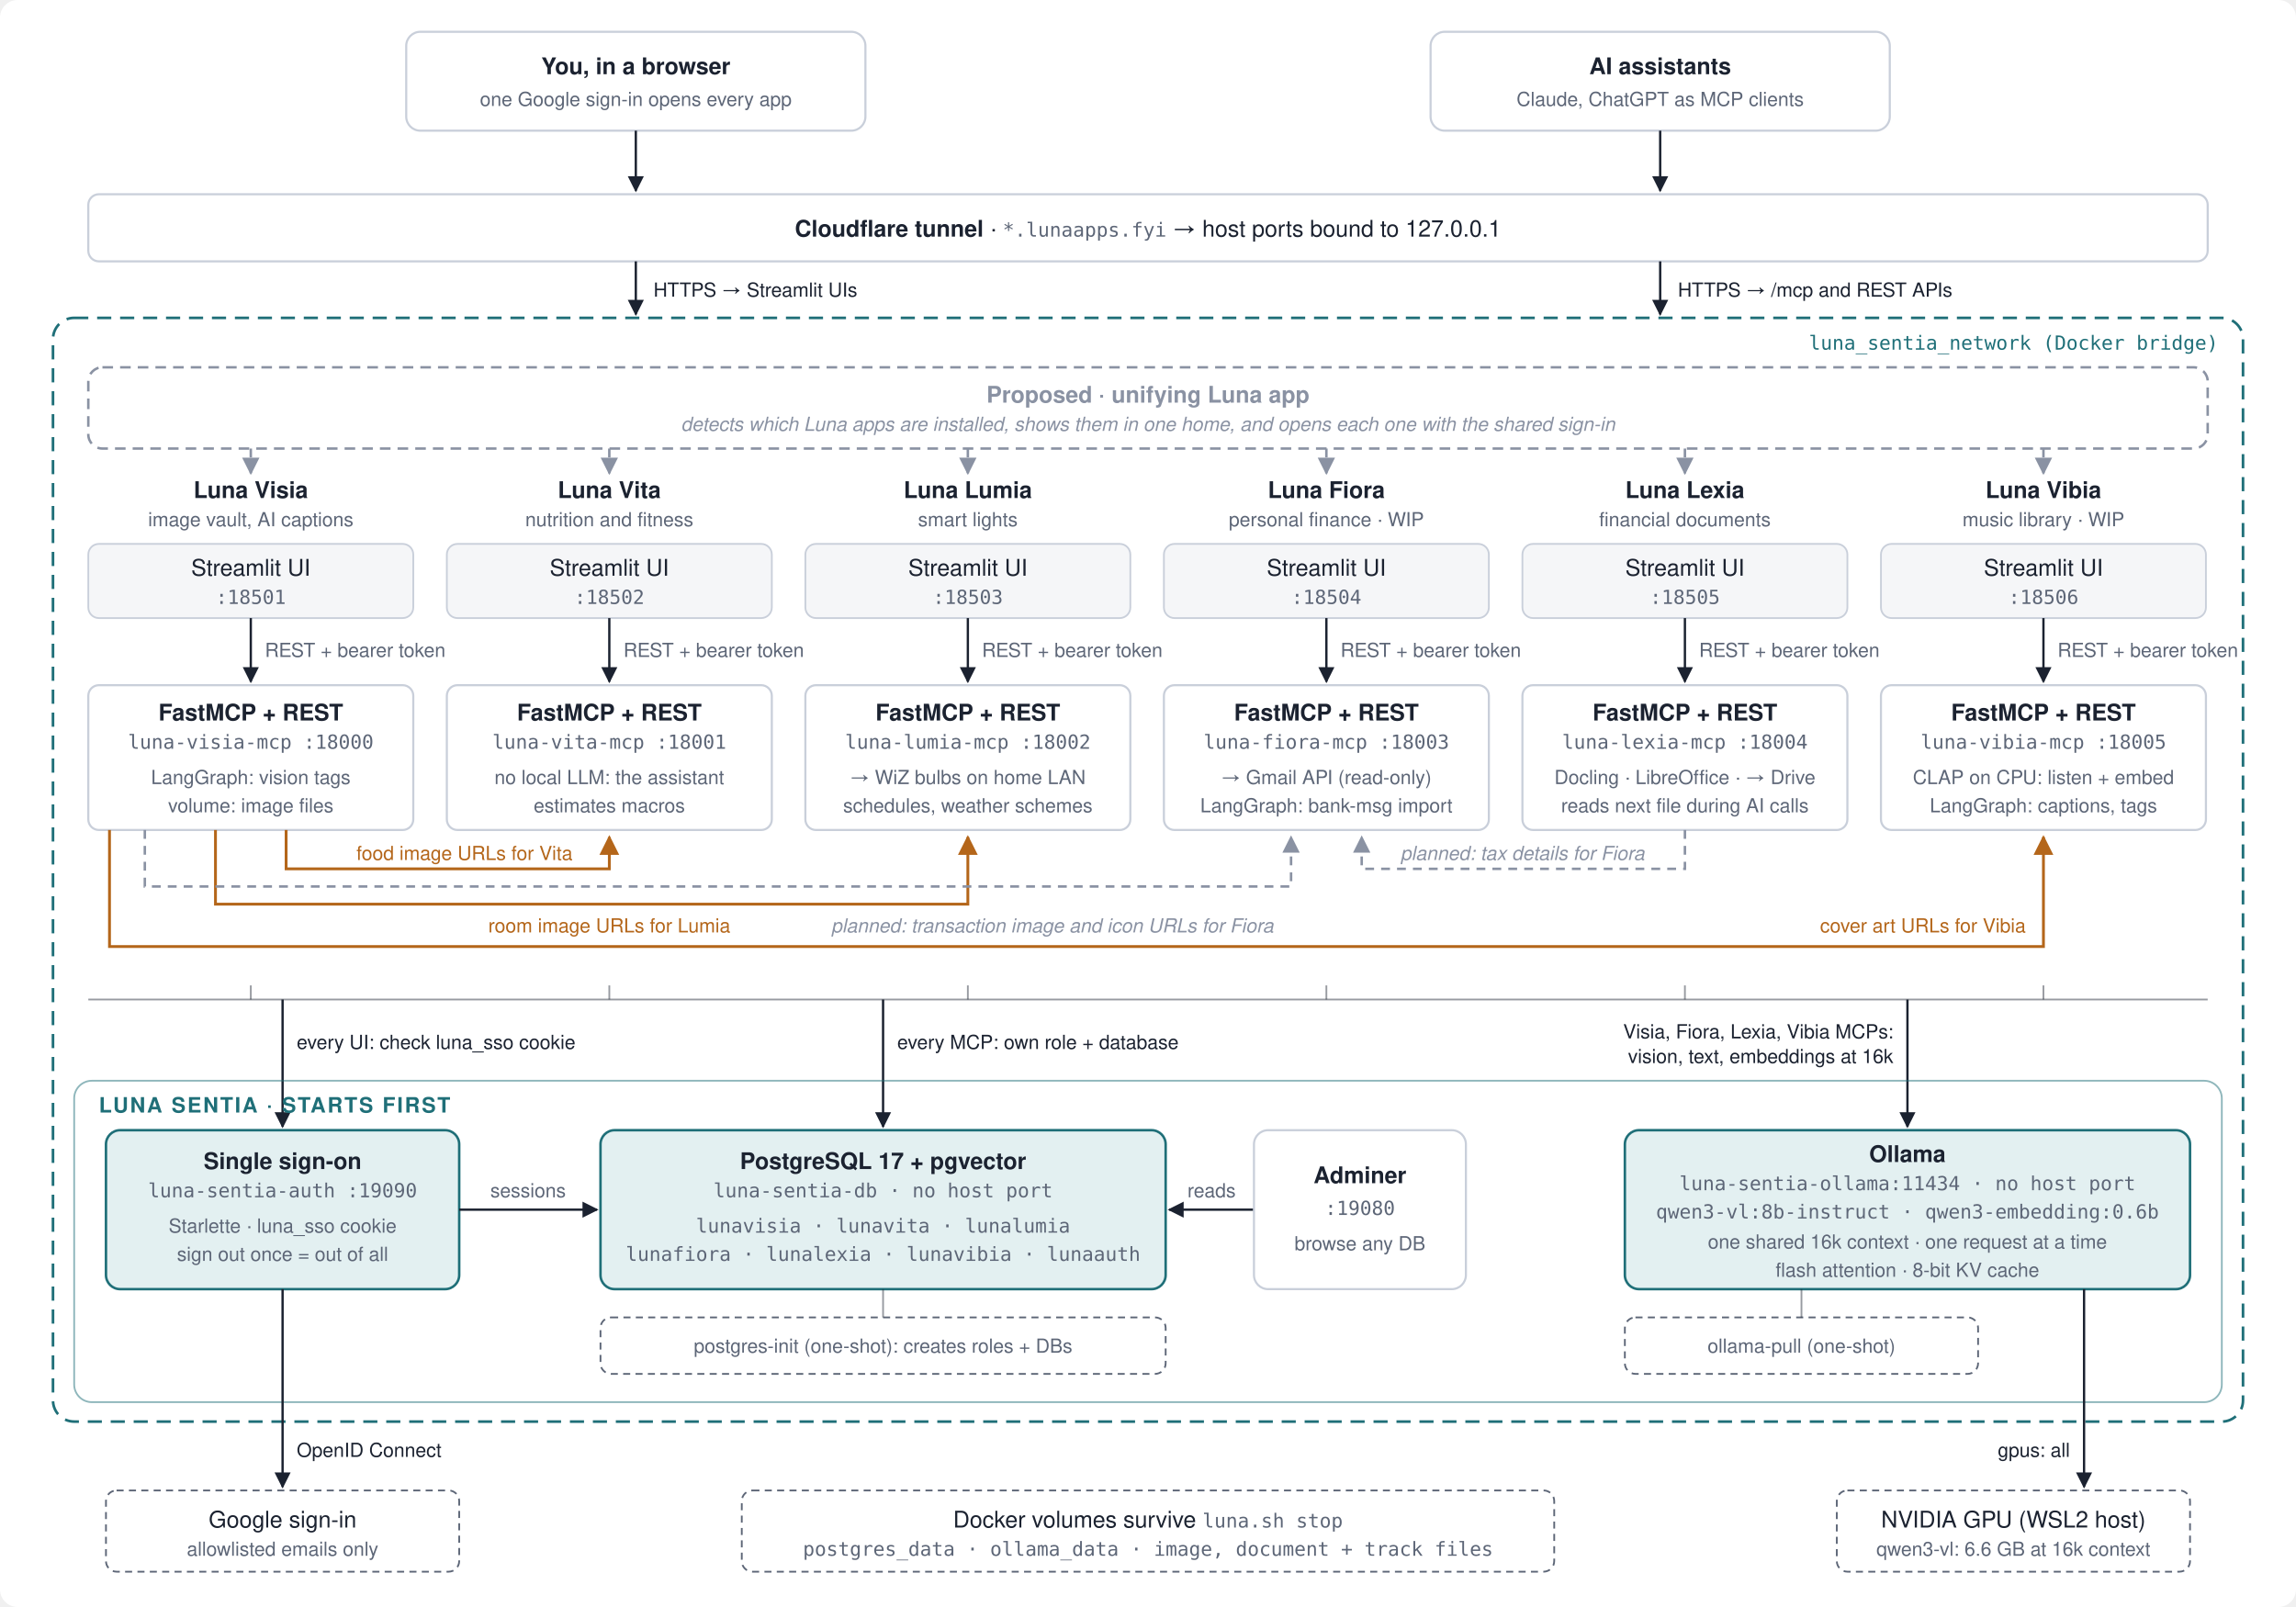
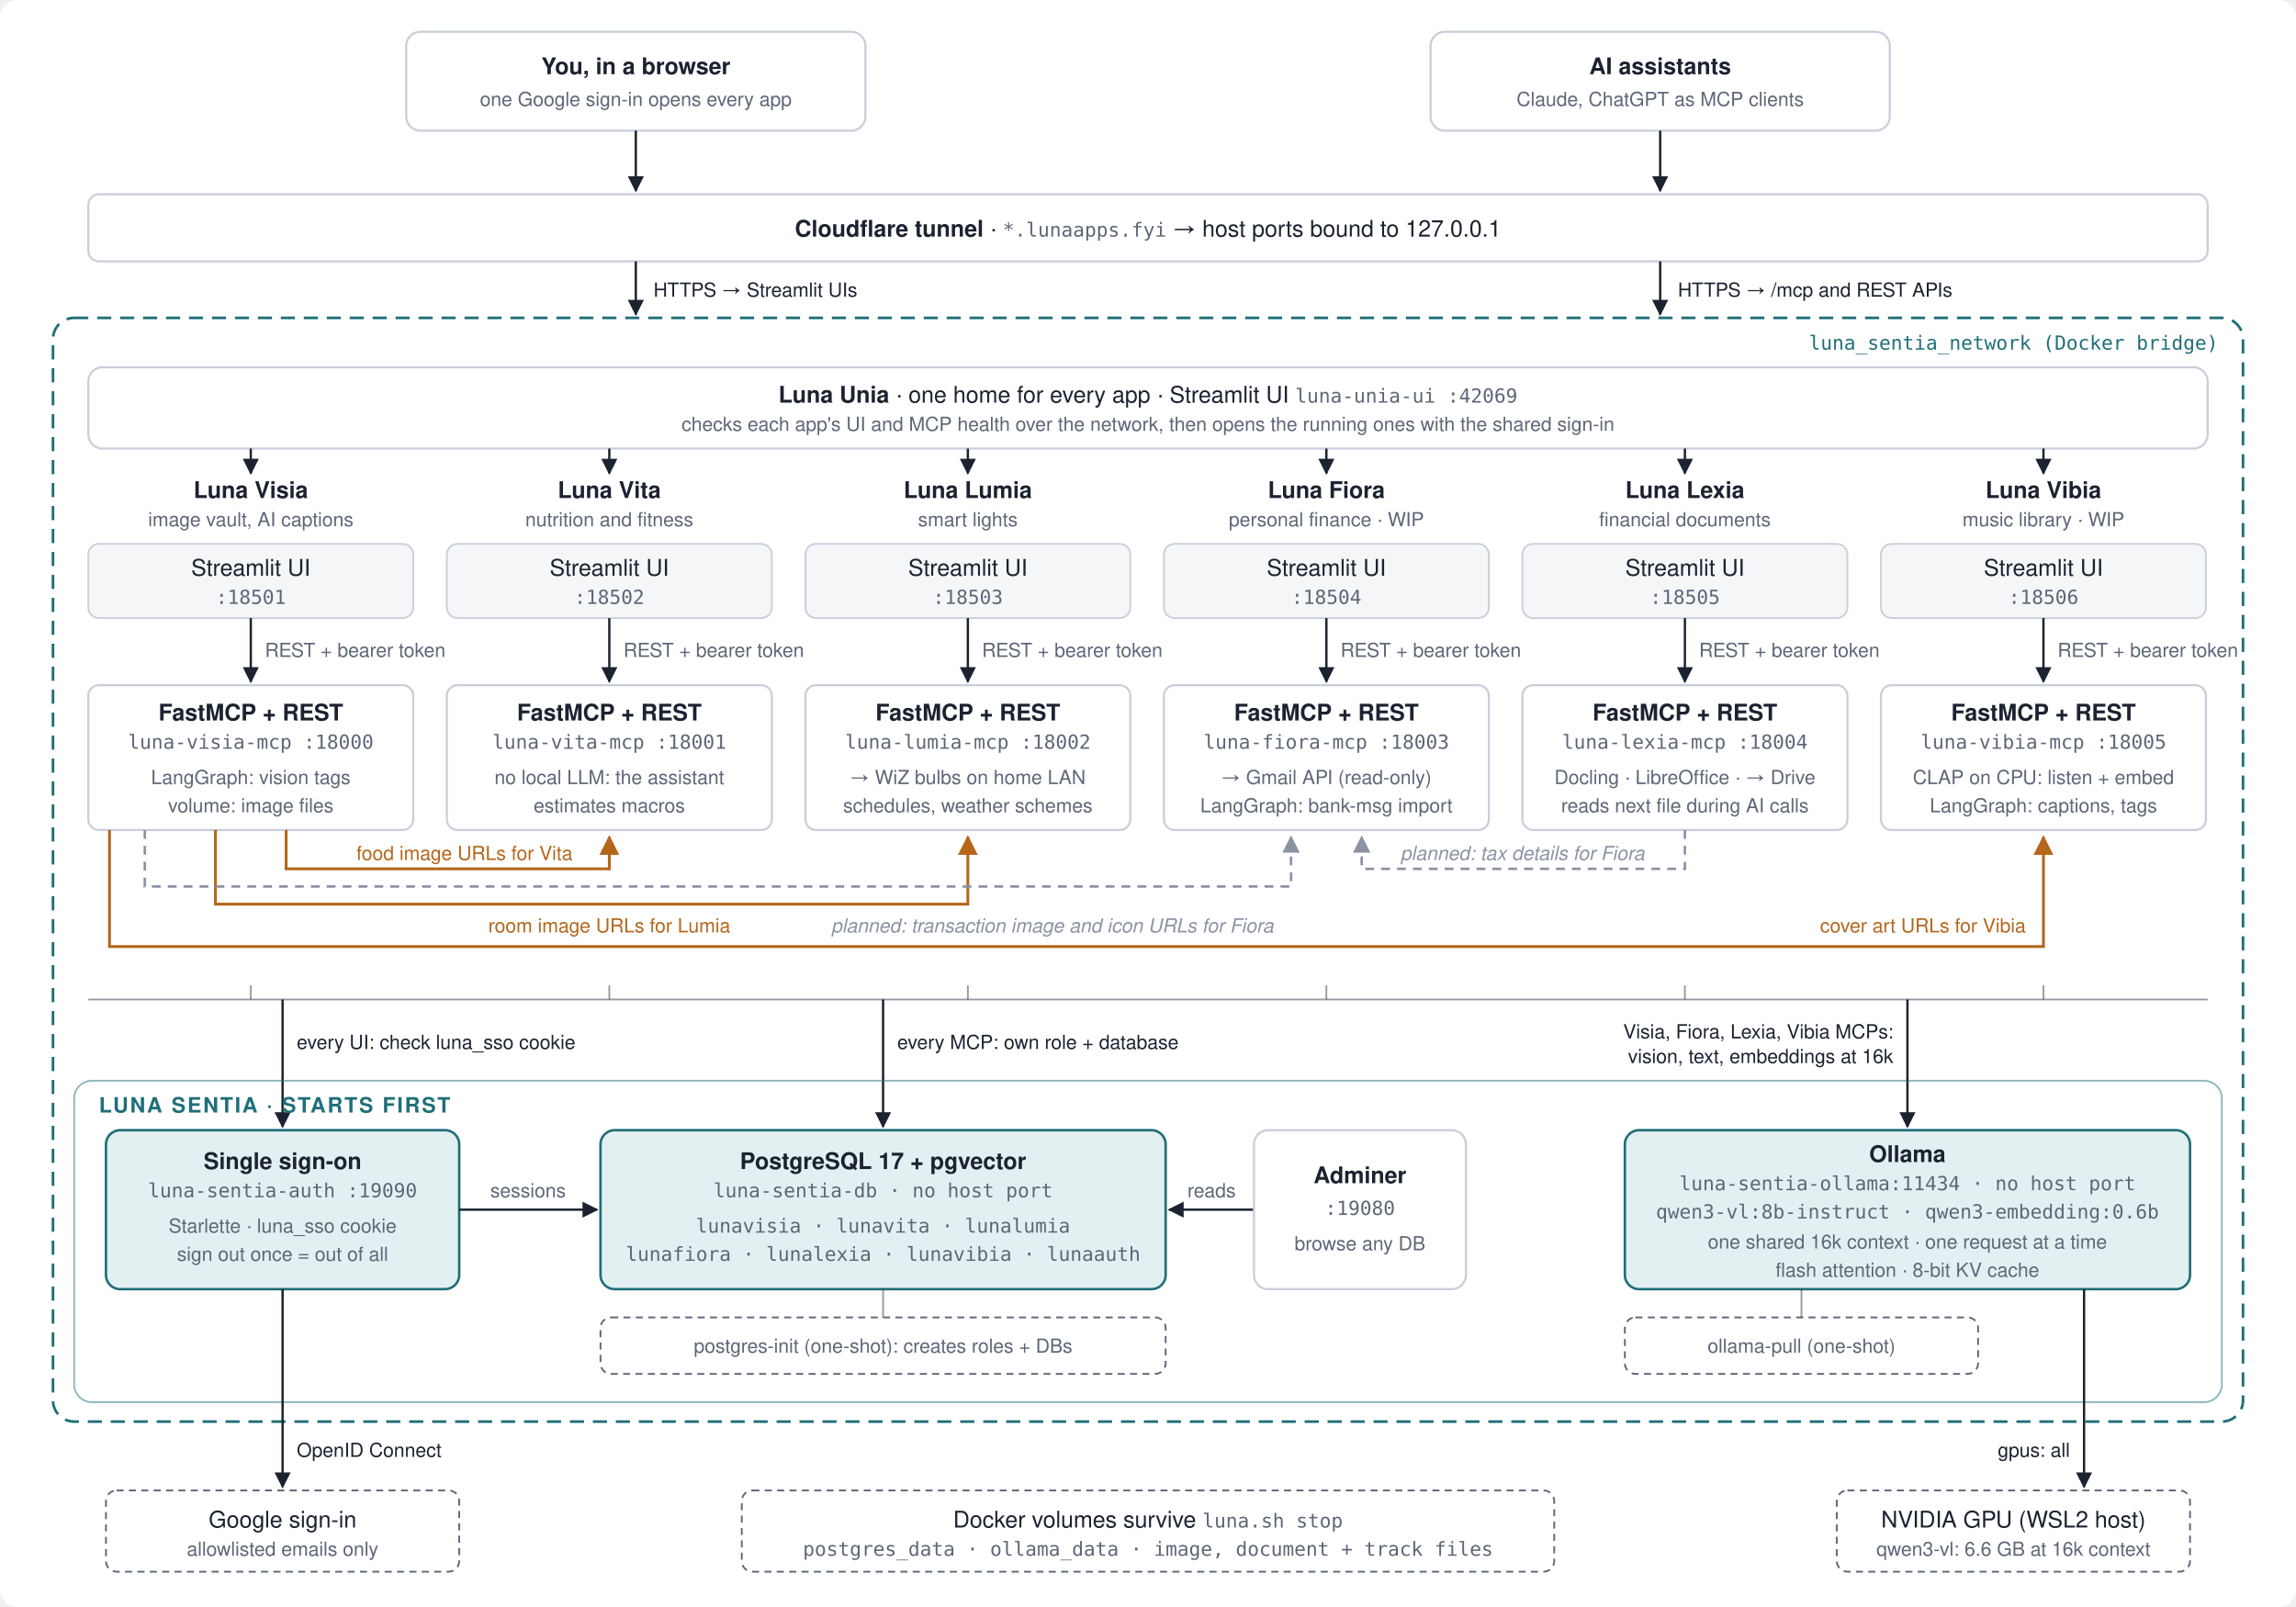
- <svg xmlns="http://www.w3.org/2000/svg" viewBox="0 0 1300 910" width="1300" height="910" role="img" aria-label="Clients reach six Luna apps through a Cloudflare tunnel. A proposed unifying app would detect which Luna apps are installed and open each one from a single home. Every app runs a Streamlit UI and a FastMCP service on the shared luna_sentia_network, and relies on Luna Sentia for sign-on, PostgreSQL and Ollama. Every app asks Ollama for the same 16k context, so they share one loaded copy of Qwen3-VL.">
+ <svg xmlns="http://www.w3.org/2000/svg" viewBox="0 0 1300 910" width="1300" height="910" role="img" aria-label="Clients reach six Luna apps through a Cloudflare tunnel. Luna Unia, one home page, checks which Luna apps are running and opens each one with the shared sign-in. Every app runs a Streamlit UI and a FastMCP service on the shared luna_sentia_network, and relies on Luna Sentia for sign-on, PostgreSQL and Ollama. Every app asks Ollama for the same 16k context, so they share one loaded copy of Qwen3-VL.">
  <style>
svg{font-family:-apple-system,"Segoe UI",Helvetica,Arial,sans-serif}
.b{font-weight:600}.m{font-family:ui-monospace,SFMono-Regular,Menlo,Consolas,monospace;font-size:11px}
.bg{fill:#ffffff}.hc{fill:#1b2230}.hl{fill:#b4661a}.hp{fill:#8a92a3}
.box{fill:#ffffff;stroke:#c9cfda;stroke-width:1.2}.app{fill:#f5f6f8;stroke:#c9cfda}
.core{fill:#e3f0f1;stroke:#1f6f78;stroke-width:1.4}.ext{fill:none;stroke:#5d6677;stroke-dasharray:4 3}
- .prop{fill:none;stroke:#8a92a3;stroke-width:1.4;stroke-dasharray:6 4}
.net{fill:none;stroke:#1f6f78;stroke-width:1.5;stroke-dasharray:8 5}.zone{fill:none;stroke:#1f6f78;stroke-opacity:.5}
.arrow{stroke:#1b2230;stroke-width:1.3;fill:none}.rule,.rule line{stroke:#1b2230;stroke-opacity:.45}
.xlink{stroke:#b4661a;stroke-width:1.6;fill:none}.plan{stroke:#8a92a3;stroke-width:1.4;fill:none;stroke-dasharray:5 4}
.t{fill:#1b2230;font-size:13px}.s{fill:#5d6677;font-size:11px}.m{fill:#5d6677}.mc{fill:#1f6f78}
.lbl{fill:#1b2230;font-size:11px}.lk{fill:#b4661a;font-size:11px;font-weight:500}.pl{fill:#8a92a3;font-size:11px;font-style:italic}
- .pt{fill:#8a92a3;font-size:13px;font-weight:600}
.ct{fill:#1f6f78;font-size:12px;font-weight:600;letter-spacing:.08em}
@media (prefers-color-scheme:dark){
.bg{fill:#1a2029}.hc{fill:#e4e8ef}.hl{fill:#e3a35f}.hp{fill:#78819a}
.box{fill:#1a2029;stroke:#343d4b;stroke-width:1.2}.app{fill:#11151c;stroke:#343d4b}
.core{fill:#17303a;stroke:#5fb8c1;stroke-width:1.4}.ext{fill:none;stroke:#98a2b3;stroke-dasharray:4 3}
- .prop{fill:none;stroke:#78819a;stroke-width:1.4;stroke-dasharray:6 4}
.net{fill:none;stroke:#5fb8c1;stroke-width:1.5;stroke-dasharray:8 5}.zone{fill:none;stroke:#5fb8c1;stroke-opacity:.5}
.arrow{stroke:#e4e8ef;stroke-width:1.3;fill:none}.rule,.rule line{stroke:#e4e8ef;stroke-opacity:.45}
.xlink{stroke:#e3a35f;stroke-width:1.6;fill:none}.plan{stroke:#78819a;stroke-width:1.4;fill:none;stroke-dasharray:5 4}
.t{fill:#e4e8ef;font-size:13px}.s{fill:#98a2b3;font-size:11px}.m{fill:#98a2b3}.mc{fill:#5fb8c1}
.lbl{fill:#e4e8ef;font-size:11px}.lk{fill:#e3a35f;font-size:11px;font-weight:500}.pl{fill:#78819a;font-size:11px;font-style:italic}
- .pt{fill:#78819a;font-size:13px;font-weight:600}
.ct{fill:#5fb8c1;font-size:12px;font-weight:600;letter-spacing:.08em}
}
</style>
  <rect class="bg" x="0" y="0" width="1300" height="910" rx="10" />
  <defs>
    <marker id="ah" viewBox="0 0 10 10" refX="9" refY="5" markerWidth="7" markerHeight="7" orient="auto-start-reverse">
      <path d="M0,0 L10,5 L0,10 z" class="hc" />
    </marker>
    <marker id="ahl" viewBox="0 0 10 10" refX="9" refY="5" markerWidth="7" markerHeight="7" orient="auto-start-reverse">
      <path d="M0,0 L10,5 L0,10 z" class="hl" />
    </marker>
    <marker id="ahp" viewBox="0 0 10 10" refX="9" refY="5" markerWidth="7" markerHeight="7" orient="auto-start-reverse">
      <path d="M0,0 L10,5 L0,10 z" class="hp" />
    </marker>
  </defs>
  <rect class="box" x="230" y="18" width="260" height="56" rx="8" />
  <text class="t b" x="360" y="42" text-anchor="middle">You, in a browser</text>
  <text class="s" x="360" y="60" text-anchor="middle">one Google sign-in opens every app</text>
  <rect class="box" x="810" y="18" width="260" height="56" rx="8" />
  <text class="t b" x="940" y="42" text-anchor="middle">AI assistants</text>
  <text class="s" x="940" y="60" text-anchor="middle">Claude, ChatGPT as MCP clients</text>
  <line class="arrow" x1="360" y1="74" x2="360" y2="108" marker-end="url(#ah)" />
  <line class="arrow" x1="940" y1="74" x2="940" y2="108" marker-end="url(#ah)" />
  <rect class="box" x="50" y="110" width="1200" height="38" rx="6" />
  <text class="t" x="650" y="134" text-anchor="middle">
    <tspan class="b">Cloudflare tunnel</tspan> · <tspan class="m">*.lunaapps.fyi</tspan> → host ports bound to 127.0.0.1</text>
  <line class="arrow" x1="360" y1="148" x2="360" y2="178" marker-end="url(#ah)" />
  <text class="lbl" x="370" y="168">HTTPS → Streamlit UIs</text>
  <line class="arrow" x1="940" y1="148" x2="940" y2="178" marker-end="url(#ah)" />
  <text class="lbl" x="950" y="168">HTTPS → /mcp and REST APIs</text>
  <rect class="net" x="30" y="180" width="1240" height="625" rx="12" />
  <text class="m mc" x="1256" y="198" text-anchor="end">luna_sentia_network (Docker bridge)</text>
-   <rect class="prop" x="50" y="208" width="1200" height="46" rx="8" />
-   <text class="pt" x="650" y="228" text-anchor="middle">Proposed · unifying Luna app</text>
-   <text class="pl" x="650" y="244" text-anchor="middle">detects which Luna apps are installed, shows them in one home, and opens each one with the shared sign-in</text>
-   <g>
-     <line class="plan" x1="142" y1="254" x2="142" y2="268" marker-end="url(#ahp)" />
-     <line class="plan" x1="345" y1="254" x2="345" y2="268" marker-end="url(#ahp)" />
-     <line class="plan" x1="548" y1="254" x2="548" y2="268" marker-end="url(#ahp)" />
-     <line class="plan" x1="751" y1="254" x2="751" y2="268" marker-end="url(#ahp)" />
-     <line class="plan" x1="954" y1="254" x2="954" y2="268" marker-end="url(#ahp)" />
-     <line class="plan" x1="1157" y1="254" x2="1157" y2="268" marker-end="url(#ahp)" />
+   <rect class="box" x="50" y="208" width="1200" height="46" rx="8" />
+   <text class="t" x="650" y="228" text-anchor="middle">
+     <tspan class="b">Luna Unia</tspan> · one home for every app · Streamlit UI <tspan class="m">luna-unia-ui :42069</tspan>
+   </text>
+   <text class="s" x="650" y="244" text-anchor="middle">checks each app's UI and MCP health over the network, then opens the running ones with the shared sign-in</text>
+   <g>
+     <line class="arrow" x1="142" y1="254" x2="142" y2="268" marker-end="url(#ah)" />
+     <line class="arrow" x1="345" y1="254" x2="345" y2="268" marker-end="url(#ah)" />
+     <line class="arrow" x1="548" y1="254" x2="548" y2="268" marker-end="url(#ah)" />
+     <line class="arrow" x1="751" y1="254" x2="751" y2="268" marker-end="url(#ah)" />
+     <line class="arrow" x1="954" y1="254" x2="954" y2="268" marker-end="url(#ah)" />
+     <line class="arrow" x1="1157" y1="254" x2="1157" y2="268" marker-end="url(#ah)" />
  </g>
  <g>
    <text class="t b" x="142" y="282" text-anchor="middle">Luna Visia</text>
    <text class="s" x="142" y="298" text-anchor="middle">image vault, AI captions</text>
    <text class="t b" x="345" y="282" text-anchor="middle">Luna Vita</text>
    <text class="s" x="345" y="298" text-anchor="middle">nutrition and fitness</text>
    <text class="t b" x="548" y="282" text-anchor="middle">Luna Lumia</text>
    <text class="s" x="548" y="298" text-anchor="middle">smart lights</text>
    <text class="t b" x="751" y="282" text-anchor="middle">Luna Fiora</text>
    <text class="s" x="751" y="298" text-anchor="middle">personal finance · WIP</text>
    <text class="t b" x="954" y="282" text-anchor="middle">Luna Lexia</text>
    <text class="s" x="954" y="298" text-anchor="middle">financial documents</text>
    <text class="t b" x="1157" y="282" text-anchor="middle">Luna Vibia</text>
    <text class="s" x="1157" y="298" text-anchor="middle">music library · WIP</text>
  </g>
  <g>
    <rect class="app" x="50" y="308" width="184" height="42" rx="6" />
    <rect class="app" x="253" y="308" width="184" height="42" rx="6" />
    <rect class="app" x="456" y="308" width="184" height="42" rx="6" />
    <rect class="app" x="659" y="308" width="184" height="42" rx="6" />
    <rect class="app" x="862" y="308" width="184" height="42" rx="6" />
    <rect class="app" x="1065" y="308" width="184" height="42" rx="6" />
    <text class="t" x="142" y="326" text-anchor="middle">Streamlit UI</text>
    <text class="m" x="142" y="342" text-anchor="middle">:18501</text>
    <text class="t" x="345" y="326" text-anchor="middle">Streamlit UI</text>
    <text class="m" x="345" y="342" text-anchor="middle">:18502</text>
    <text class="t" x="548" y="326" text-anchor="middle">Streamlit UI</text>
    <text class="m" x="548" y="342" text-anchor="middle">:18503</text>
    <text class="t" x="751" y="326" text-anchor="middle">Streamlit UI</text>
    <text class="m" x="751" y="342" text-anchor="middle">:18504</text>
    <text class="t" x="954" y="326" text-anchor="middle">Streamlit UI</text>
    <text class="m" x="954" y="342" text-anchor="middle">:18505</text>
    <text class="t" x="1157" y="326" text-anchor="middle">Streamlit UI</text>
    <text class="m" x="1157" y="342" text-anchor="middle">:18506</text>
  </g>
  <g>
    <line class="arrow" x1="142" y1="350" x2="142" y2="386" marker-end="url(#ah)" />
    <line class="arrow" x1="345" y1="350" x2="345" y2="386" marker-end="url(#ah)" />
    <line class="arrow" x1="548" y1="350" x2="548" y2="386" marker-end="url(#ah)" />
    <line class="arrow" x1="751" y1="350" x2="751" y2="386" marker-end="url(#ah)" />
    <line class="arrow" x1="954" y1="350" x2="954" y2="386" marker-end="url(#ah)" />
    <line class="arrow" x1="1157" y1="350" x2="1157" y2="386" marker-end="url(#ah)" />
    <text class="s" x="150" y="372">REST + bearer token</text>
    <text class="s" x="353" y="372">REST + bearer token</text>
    <text class="s" x="556" y="372">REST + bearer token</text>
    <text class="s" x="759" y="372">REST + bearer token</text>
    <text class="s" x="962" y="372">REST + bearer token</text>
    <text class="s" x="1165" y="372">REST + bearer token</text>
  </g>
  <g>
    <rect class="box" x="50" y="388" width="184" height="82" rx="6" />
    <rect class="box" x="253" y="388" width="184" height="82" rx="6" />
    <rect class="box" x="456" y="388" width="184" height="82" rx="6" />
    <rect class="box" x="659" y="388" width="184" height="82" rx="6" />
    <rect class="box" x="862" y="388" width="184" height="82" rx="6" />
    <rect class="box" x="1065" y="388" width="184" height="82" rx="6" />
    <text class="t b" x="142" y="408" text-anchor="middle">FastMCP + REST</text>
    <text class="m" x="142" y="424" text-anchor="middle">luna-visia-mcp :18000</text>
    <text class="s" x="142" y="444" text-anchor="middle">LangGraph: vision tags</text>
    <text class="s" x="142" y="460" text-anchor="middle">volume: image files</text>
    <text class="t b" x="345" y="408" text-anchor="middle">FastMCP + REST</text>
    <text class="m" x="345" y="424" text-anchor="middle">luna-vita-mcp :18001</text>
    <text class="s" x="345" y="444" text-anchor="middle">no local LLM: the assistant</text>
    <text class="s" x="345" y="460" text-anchor="middle">estimates macros</text>
    <text class="t b" x="548" y="408" text-anchor="middle">FastMCP + REST</text>
    <text class="m" x="548" y="424" text-anchor="middle">luna-lumia-mcp :18002</text>
    <text class="s" x="548" y="444" text-anchor="middle">→ WiZ bulbs on home LAN</text>
    <text class="s" x="548" y="460" text-anchor="middle">schedules, weather schemes</text>
    <text class="t b" x="751" y="408" text-anchor="middle">FastMCP + REST</text>
    <text class="m" x="751" y="424" text-anchor="middle">luna-fiora-mcp :18003</text>
    <text class="s" x="751" y="444" text-anchor="middle">→ Gmail API (read-only)</text>
    <text class="s" x="751" y="460" text-anchor="middle">LangGraph: bank-msg import</text>
    <text class="t b" x="954" y="408" text-anchor="middle">FastMCP + REST</text>
    <text class="m" x="954" y="424" text-anchor="middle">luna-lexia-mcp :18004</text>
    <text class="s" x="954" y="444" text-anchor="middle">Docling · LibreOffice · → Drive</text>
    <text class="s" x="954" y="460" text-anchor="middle">reads next file during AI calls</text>
    <text class="t b" x="1157" y="408" text-anchor="middle">FastMCP + REST</text>
    <text class="m" x="1157" y="424" text-anchor="middle">luna-vibia-mcp :18005</text>
    <text class="s" x="1157" y="444" text-anchor="middle">CLAP on CPU: listen + embed</text>
    <text class="s" x="1157" y="460" text-anchor="middle">LangGraph: captions, tags</text>
  </g>
  <polyline class="xlink" points="162,470 162,492 345,492 345,474" marker-end="url(#ahl)" />
  <text class="lk" x="263" y="487" text-anchor="middle">food image URLs for Vita</text>
  <polyline class="xlink" points="122,470 122,512 548,512 548,474" marker-end="url(#ahl)" />
  <text class="lk" x="345" y="528" text-anchor="middle">room image URLs for Lumia</text>
  <polyline class="plan" points="954,470 954,492 771,492 771,474" marker-end="url(#ahp)" />
  <text class="pl" x="862" y="487" text-anchor="middle">planned: tax details for Fiora</text>
  <polyline class="plan" points="82,470 82,502 731,502 731,474" marker-end="url(#ahp)" />
  <text class="pl" x="721" y="528" text-anchor="end">planned: transaction image and icon URLs for Fiora</text>
  <polyline class="xlink" points="62,470 62,536 1157,536 1157,474" marker-end="url(#ahl)" />
  <text class="lk" x="1147" y="528" text-anchor="end">cover art URLs for Vibia</text>
  <line x1="50" y1="566" x2="1250" y2="566" class="rule" stroke-opacity=".45" />
  <g class="rule" stroke-opacity=".45">
    <line x1="142" y1="558" x2="142" y2="566" />
    <line x1="345" y1="558" x2="345" y2="566" />
    <line x1="548" y1="558" x2="548" y2="566" />
    <line x1="751" y1="558" x2="751" y2="566" />
    <line x1="954" y1="558" x2="954" y2="566" />
    <line x1="1157" y1="558" x2="1157" y2="566" />
  </g>
  <line class="arrow" x1="160" y1="566" x2="160" y2="638" marker-end="url(#ah)" />
  <text class="lbl" x="168" y="594">every UI: check luna_sso cookie</text>
  <line class="arrow" x1="500" y1="566" x2="500" y2="638" marker-end="url(#ah)" />
  <text class="lbl" x="508" y="594">every MCP: own role + database</text>
  <line class="arrow" x1="1080" y1="566" x2="1080" y2="638" marker-end="url(#ah)" />
  <text class="lbl" x="1072" y="588" text-anchor="end">Visia, Fiora, Lexia, Vibia MCPs:</text>
  <text class="lbl" x="1072" y="602" text-anchor="end">vision, text, embeddings at 16k</text>
  <rect class="zone" x="42" y="612" width="1216" height="182" rx="10" />
  <text class="ct" x="56" y="630">LUNA SENTIA · STARTS FIRST</text>
  <rect class="core" x="60" y="640" width="200" height="90" rx="8" />
  <text class="t b" x="160" y="662" text-anchor="middle">Single sign-on</text>
  <text class="m" x="160" y="678" text-anchor="middle">luna-sentia-auth :19090</text>
  <text class="s" x="160" y="698" text-anchor="middle">Starlette · luna_sso cookie</text>
  <text class="s" x="160" y="714" text-anchor="middle">sign out once = out of all</text>
  <line class="arrow" x1="260" y1="685" x2="338" y2="685" marker-end="url(#ah)" />
  <text class="s" x="299" y="678" text-anchor="middle">sessions</text>
  <rect class="core" x="340" y="640" width="320" height="90" rx="8" />
  <text class="t b" x="500" y="662" text-anchor="middle">PostgreSQL 17 + pgvector</text>
  <text class="m" x="500" y="678" text-anchor="middle">luna-sentia-db · no host port</text>
  <text class="m" x="500" y="698" text-anchor="middle">lunavisia · lunavita · lunalumia</text>
  <text class="m" x="500" y="714" text-anchor="middle">lunafiora · lunalexia · lunavibia · lunaauth</text>
  <line class="arrow" x1="710" y1="685" x2="662" y2="685" marker-end="url(#ah)" />
  <text class="s" x="686" y="678" text-anchor="middle">reads</text>
  <rect class="box" x="710" y="640" width="120" height="90" rx="8" />
  <text class="t b" x="770" y="670" text-anchor="middle">Adminer</text>
  <text class="m" x="770" y="688" text-anchor="middle">:19080</text>
  <text class="s" x="770" y="708" text-anchor="middle">browse any DB</text>
  <rect class="core" x="920" y="640" width="320" height="90" rx="8" />
  <text class="t b" x="1080" y="658" text-anchor="middle">Ollama</text>
  <text class="m" x="1080" y="674" text-anchor="middle">luna-sentia-ollama:11434 · no host port</text>
  <text class="m" x="1080" y="690" text-anchor="middle">qwen3-vl:8b-instruct · qwen3-embedding:0.6b</text>
  <text class="s" x="1080" y="707" text-anchor="middle">one shared 16k context · one request at a time</text>
  <text class="s" x="1080" y="723" text-anchor="middle">flash attention · 8-bit KV cache</text>
  <rect class="ext" x="340" y="746" width="320" height="32" rx="6" />
  <text class="s" x="500" y="766" text-anchor="middle">postgres-init (one-shot): creates roles + DBs</text>
  <line x1="500" y1="730" x2="500" y2="746" class="rule" stroke-opacity=".45" />
  <rect class="ext" x="920" y="746" width="200" height="32" rx="6" />
  <text class="s" x="1020" y="766" text-anchor="middle">ollama-pull (one-shot)</text>
  <line x1="1020" y1="730" x2="1020" y2="746" class="rule" stroke-opacity=".45" />
  <line class="arrow" x1="160" y1="730" x2="160" y2="842" marker-end="url(#ah)" />
  <text class="lbl" x="168" y="825">OpenID Connect</text>
  <rect class="ext" x="60" y="844" width="200" height="46" rx="6" />
  <text class="t" x="160" y="865" text-anchor="middle">Google sign-in</text>
  <text class="s" x="160" y="881" text-anchor="middle">allowlisted emails only</text>
  <line class="arrow" x1="1180" y1="730" x2="1180" y2="842" marker-end="url(#ah)" />
  <text class="lbl" x="1172" y="825" text-anchor="end">gpus: all</text>
  <rect class="ext" x="1040" y="844" width="200" height="46" rx="6" />
  <text class="t" x="1140" y="865" text-anchor="middle">NVIDIA GPU (WSL2 host)</text>
  <text class="s" x="1140" y="881" text-anchor="middle">qwen3-vl: 6.6 GB at 16k context</text>
  <rect class="ext" x="420" y="844" width="460" height="46" rx="6" />
  <text class="t" x="650" y="865" text-anchor="middle">Docker volumes survive <tspan class="m">luna.sh stop</tspan>
  </text>
  <text class="m" x="650" y="881" text-anchor="middle">postgres_data · ollama_data · image, document + track files</text>
</svg>
